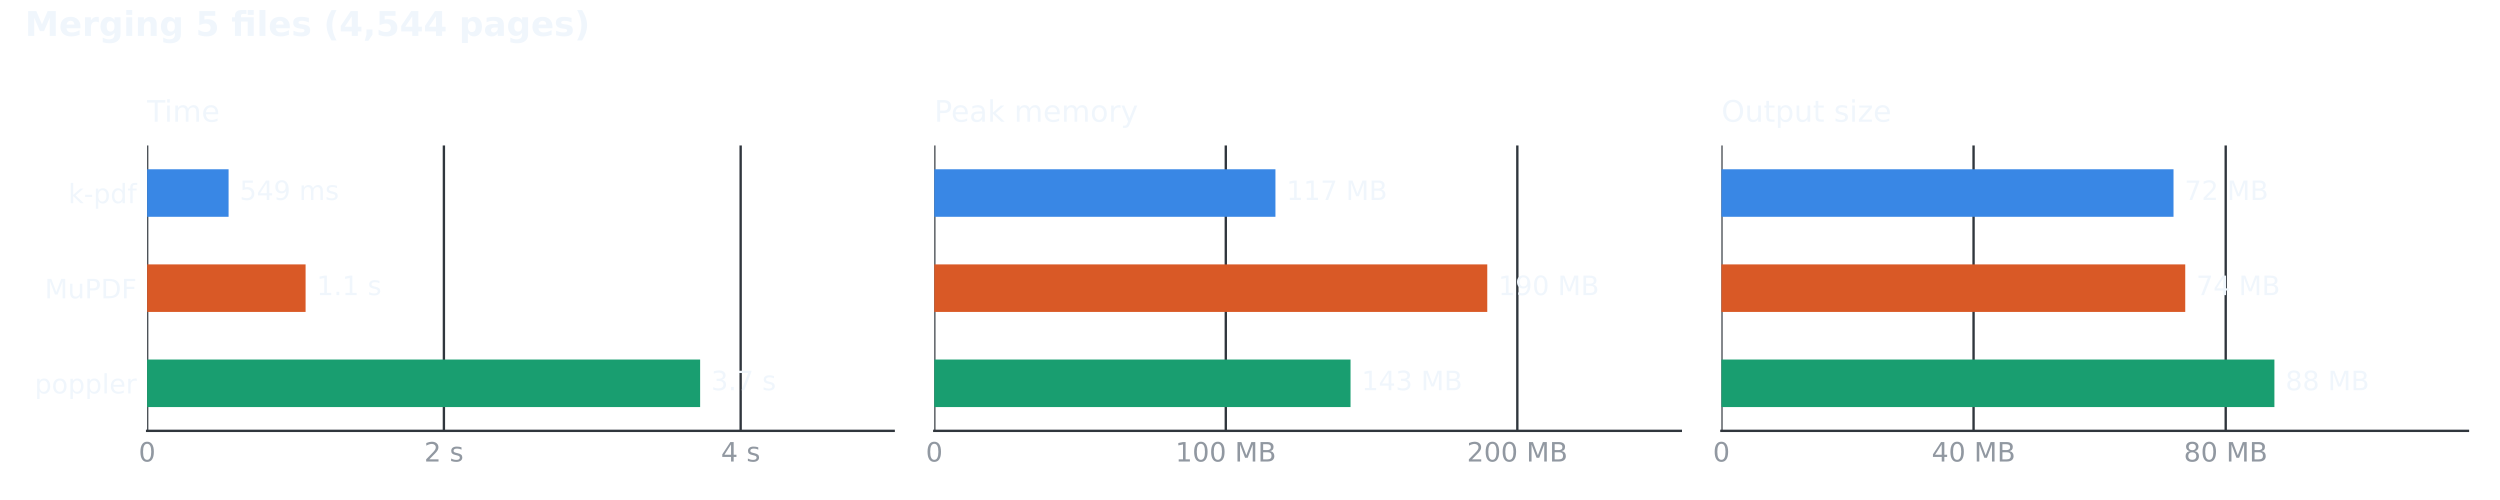
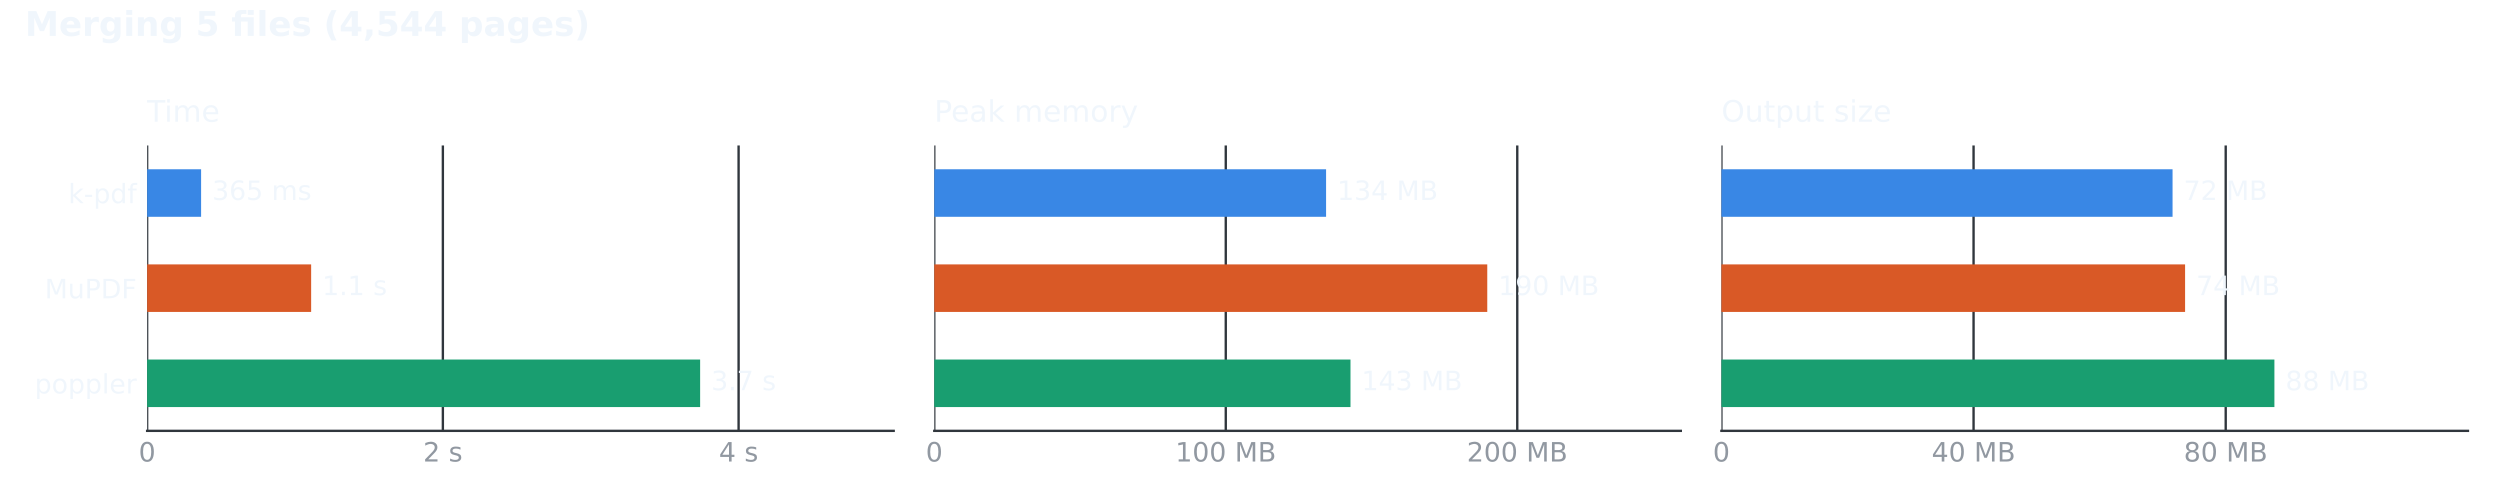
<svg xmlns="http://www.w3.org/2000/svg" xmlns:xlink="http://www.w3.org/1999/xlink" width="842.4pt" height="168.48pt" viewBox="0 0 842.4 168.48" version="1.1">
  <defs>
    <style type="text/css">*{stroke-linejoin: round; stroke-linecap: butt}</style>
  </defs>
  <g id="figure_1">
    <g id="patch_1">
      <path d="M 0 168.48  L 842.4 168.48  L 842.4 0  L 0 0  L 0 168.48  z " style="fill: none; opacity: 0" />
    </g>
    <g id="axes_1">
      <g id="patch_2">
        <path d="M 49.58 145.18  L 301.133 145.18  L 301.133 49.02  L 49.58 49.02  L 49.58 145.18  z " style="fill: none" />
      </g>
      <g id="matplotlib.axis_1">
        <g id="xtick_1">
          <g id="line2d_1">
            <path d="M 49.58 145.18  L 49.58 49.02  " clip-path="url(#pa8eb47f66b)" style="fill: none; stroke: #30363d; stroke-width: 0.8; stroke-linecap: square" />
          </g>
          <g id="line2d_2" />
          <g id="text_1">
            <g style="fill: #9198a1" transform="translate(46.71688 155.5179) scale(0.09 -0.09)">
              <defs>
                <path id="DejaVuSans-13" d="M 2034 4250  Q 1547 4250 1301 3770  Q 1056 3291 1056 2328  Q 1056 1369 1301 889  Q 1547 409 2034 409  Q 2525 409 2770 889  Q 3016 1369 3016 2328  Q 3016 3291 2770 3770  Q 2525 4250 2034 4250  z M 2034 4750  Q 2819 4750 3233 4129  Q 3647 3509 3647 2328  Q 3647 1150 3233 529  Q 2819 -91 2034 -91  Q 1250 -91 836 529  Q 422 1150 422 2328  Q 422 3509 836 4129  Q 1250 4750 2034 4750  z " transform="scale(0.015625)" />
              </defs>
              <use xlink:href="#DejaVuSans-13" />
            </g>
          </g>
        </g>
        <g id="xtick_2">
          <g id="line2d_3">
-             <path d="M 149.576 145.18  L 149.576 49.02  " clip-path="url(#pa8eb47f66b)" style="fill: none; stroke: #30363d; stroke-width: 0.8; stroke-linecap: square" />
+             <path d="M 149.229 145.18  L 149.229 49.02  " clip-path="url(#pa8eb47f66b)" style="fill: none; stroke: #30363d; stroke-width: 0.8; stroke-linecap: square" />
          </g>
          <g id="line2d_4" />
          <g id="text_2">
-             <g style="fill: #9198a1" transform="translate(142.9388 155.5179) scale(0.09 -0.09)">
+             <g style="fill: #9198a1" transform="translate(142.5914 155.5179) scale(0.09 -0.09)">
              <defs>
                <path id="DejaVuSans-15" d="M 1228 531  L 3431 531  L 3431 0  L 469 0  L 469 531  Q 828 903 1448 1529  Q 2069 2156 2228 2338  Q 2531 2678 2651 2914  Q 2772 3150 2772 3378  Q 2772 3750 2511 3984  Q 2250 4219 1831 4219  Q 1534 4219 1204 4116  Q 875 4013 500 3803  L 500 4441  Q 881 4594 1212 4672  Q 1544 4750 1819 4750  Q 2544 4750 2975 4387  Q 3406 4025 3406 3419  Q 3406 3131 3298 2873  Q 3191 2616 2906 2266  Q 2828 2175 2409 1742  Q 1991 1309 1228 531  z " transform="scale(0.015625)" />
                <path id="DejaVuSans-3" transform="scale(0.015625)" />
                <path id="DejaVuSans-56" d="M 2834 3397  L 2834 2853  Q 2591 2978 2328 3040  Q 2066 3103 1784 3103  Q 1356 3103 1142 2972  Q 928 2841 928 2578  Q 928 2378 1081 2264  Q 1234 2150 1697 2047  L 1894 2003  Q 2506 1872 2764 1633  Q 3022 1394 3022 966  Q 3022 478 2636 193  Q 2250 -91 1575 -91  Q 1294 -91 989 -36  Q 684 19 347 128  L 347 722  Q 666 556 975 473  Q 1284 391 1588 391  Q 1994 391 2212 530  Q 2431 669 2431 922  Q 2431 1156 2273 1281  Q 2116 1406 1581 1522  L 1381 1569  Q 847 1681 609 1914  Q 372 2147 372 2553  Q 372 3047 722 3315  Q 1072 3584 1716 3584  Q 2034 3584 2315 3537  Q 2597 3491 2834 3397  z " transform="scale(0.015625)" />
              </defs>
              <use xlink:href="#DejaVuSans-15" />
              <use xlink:href="#DejaVuSans-3" transform="translate(63.625 0)" />
              <use xlink:href="#DejaVuSans-56" transform="translate(95.40625 0)" />
            </g>
          </g>
        </g>
        <g id="xtick_3">
          <g id="line2d_5">
-             <path d="M 249.573 145.18  L 249.573 49.02  " clip-path="url(#pa8eb47f66b)" style="fill: none; stroke: #30363d; stroke-width: 0.8; stroke-linecap: square" />
+             <path d="M 248.878 145.18  L 248.878 49.02  " clip-path="url(#pa8eb47f66b)" style="fill: none; stroke: #30363d; stroke-width: 0.8; stroke-linecap: square" />
          </g>
          <g id="line2d_6" />
          <g id="text_3">
-             <g style="fill: #9198a1" transform="translate(242.935 155.5179) scale(0.09 -0.09)">
+             <g style="fill: #9198a1" transform="translate(242.2403 155.5179) scale(0.09 -0.09)">
              <defs>
                <path id="DejaVuSans-17" d="M 2419 4116  L 825 1625  L 2419 1625  L 2419 4116  z M 2253 4666  L 3047 4666  L 3047 1625  L 3713 1625  L 3713 1100  L 3047 1100  L 3047 0  L 2419 0  L 2419 1100  L 313 1100  L 313 1709  L 2253 4666  z " transform="scale(0.015625)" />
              </defs>
              <use xlink:href="#DejaVuSans-17" />
              <use xlink:href="#DejaVuSans-3" transform="translate(63.625 0)" />
              <use xlink:href="#DejaVuSans-56" transform="translate(95.40625 0)" />
            </g>
          </g>
        </g>
      </g>
      <g id="matplotlib.axis_2">
        <g id="ytick_1">
          <g id="line2d_7" />
          <g id="text_4">
            <g style="fill: #f0f6fc" transform="translate(23.02594 68.46596) scale(0.09 -0.09)">
              <defs>
                <path id="DejaVuSans-4e" d="M 581 4863  L 1159 4863  L 1159 1991  L 2875 3500  L 3609 3500  L 1753 1863  L 3688 0  L 2938 0  L 1159 1709  L 1159 0  L 581 0  L 581 4863  z " transform="scale(0.015625)" />
                <path id="DejaVuSans-10" d="M 313 2009  L 1997 2009  L 1997 1497  L 313 1497  L 313 2009  z " transform="scale(0.015625)" />
                <path id="DejaVuSans-53" d="M 1159 525  L 1159 -1331  L 581 -1331  L 581 3500  L 1159 3500  L 1159 2969  Q 1341 3281 1617 3432  Q 1894 3584 2278 3584  Q 2916 3584 3314 3078  Q 3713 2572 3713 1747  Q 3713 922 3314 415  Q 2916 -91 2278 -91  Q 1894 -91 1617 61  Q 1341 213 1159 525  z M 3116 1747  Q 3116 2381 2855 2742  Q 2594 3103 2138 3103  Q 1681 3103 1420 2742  Q 1159 2381 1159 1747  Q 1159 1113 1420 752  Q 1681 391 2138 391  Q 2594 391 2855 752  Q 3116 1113 3116 1747  z " transform="scale(0.015625)" />
                <path id="DejaVuSans-47" d="M 2906 2969  L 2906 4863  L 3481 4863  L 3481 0  L 2906 0  L 2906 525  Q 2725 213 2448 61  Q 2172 -91 1784 -91  Q 1150 -91 751 415  Q 353 922 353 1747  Q 353 2572 751 3078  Q 1150 3584 1784 3584  Q 2172 3584 2448 3432  Q 2725 3281 2906 2969  z M 947 1747  Q 947 1113 1208 752  Q 1469 391 1925 391  Q 2381 391 2643 752  Q 2906 1113 2906 1747  Q 2906 2381 2643 2742  Q 2381 3103 1925 3103  Q 1469 3103 1208 2742  Q 947 2381 947 1747  z " transform="scale(0.015625)" />
                <path id="DejaVuSans-49" d="M 2375 4863  L 2375 4384  L 1825 4384  Q 1516 4384 1395 4259  Q 1275 4134 1275 3809  L 1275 3500  L 2222 3500  L 2222 3053  L 1275 3053  L 1275 0  L 697 0  L 697 3053  L 147 3053  L 147 3500  L 697 3500  L 697 3744  Q 697 4328 969 4595  Q 1241 4863 1831 4863  L 2375 4863  z " transform="scale(0.015625)" />
              </defs>
              <use xlink:href="#DejaVuSans-4e" />
              <use xlink:href="#DejaVuSans-10" transform="translate(57.90625 0)" />
              <use xlink:href="#DejaVuSans-53" transform="translate(93.98438 0)" />
              <use xlink:href="#DejaVuSans-47" transform="translate(157.4688 0)" />
              <use xlink:href="#DejaVuSans-49" transform="translate(220.9531 0)" />
            </g>
          </g>
        </g>
        <g id="ytick_2">
          <g id="line2d_8" />
          <g id="text_5">
            <g style="fill: #f0f6fc" transform="translate(15.07781 100.5189) scale(0.09 -0.09)">
              <defs>
                <path id="DejaVuSans-30" d="M 628 4666  L 1569 4666  L 2759 1491  L 3956 4666  L 4897 4666  L 4897 0  L 4281 0  L 4281 4097  L 3078 897  L 2444 897  L 1241 4097  L 1241 0  L 628 0  L 628 4666  z " transform="scale(0.015625)" />
                <path id="DejaVuSans-58" d="M 544 1381  L 544 3500  L 1119 3500  L 1119 1403  Q 1119 906 1312 657  Q 1506 409 1894 409  Q 2359 409 2629 706  Q 2900 1003 2900 1516  L 2900 3500  L 3475 3500  L 3475 0  L 2900 0  L 2900 538  Q 2691 219 2414 64  Q 2138 -91 1772 -91  Q 1169 -91 856 284  Q 544 659 544 1381  z M 1991 3584  L 1991 3584  z " transform="scale(0.015625)" />
                <path id="DejaVuSans-33" d="M 1259 4147  L 1259 2394  L 2053 2394  Q 2494 2394 2734 2622  Q 2975 2850 2975 3272  Q 2975 3691 2734 3919  Q 2494 4147 2053 4147  L 1259 4147  z M 628 4666  L 2053 4666  Q 2838 4666 3239 4311  Q 3641 3956 3641 3272  Q 3641 2581 3239 2228  Q 2838 1875 2053 1875  L 1259 1875  L 1259 0  L 628 0  L 628 4666  z " transform="scale(0.015625)" />
                <path id="DejaVuSans-27" d="M 1259 4147  L 1259 519  L 2022 519  Q 2988 519 3436 956  Q 3884 1394 3884 2338  Q 3884 3275 3436 3711  Q 2988 4147 2022 4147  L 1259 4147  z M 628 4666  L 1925 4666  Q 3281 4666 3915 4102  Q 4550 3538 4550 2338  Q 4550 1131 3912 565  Q 3275 0 1925 0  L 628 0  L 628 4666  z " transform="scale(0.015625)" />
                <path id="DejaVuSans-29" d="M 628 4666  L 3309 4666  L 3309 4134  L 1259 4134  L 1259 2759  L 3109 2759  L 3109 2228  L 1259 2228  L 1259 0  L 628 0  L 628 4666  z " transform="scale(0.015625)" />
              </defs>
              <use xlink:href="#DejaVuSans-30" />
              <use xlink:href="#DejaVuSans-58" transform="translate(86.28125 0)" />
              <use xlink:href="#DejaVuSans-33" transform="translate(149.6562 0)" />
              <use xlink:href="#DejaVuSans-27" transform="translate(209.9531 0)" />
              <use xlink:href="#DejaVuSans-29" transform="translate(286.9531 0)" />
            </g>
          </g>
        </g>
        <g id="ytick_3">
          <g id="line2d_9" />
          <g id="text_6">
            <g style="fill: #f0f6fc" transform="translate(11.69438 132.5726) scale(0.09 -0.09)">
              <defs>
                <path id="DejaVuSans-52" d="M 1959 3097  Q 1497 3097 1228 2736  Q 959 2375 959 1747  Q 959 1119 1226 758  Q 1494 397 1959 397  Q 2419 397 2687 759  Q 2956 1122 2956 1747  Q 2956 2369 2687 2733  Q 2419 3097 1959 3097  z M 1959 3584  Q 2709 3584 3137 3096  Q 3566 2609 3566 1747  Q 3566 888 3137 398  Q 2709 -91 1959 -91  Q 1206 -91 779 398  Q 353 888 353 1747  Q 353 2609 779 3096  Q 1206 3584 1959 3584  z " transform="scale(0.015625)" />
                <path id="DejaVuSans-4f" d="M 603 4863  L 1178 4863  L 1178 0  L 603 0  L 603 4863  z " transform="scale(0.015625)" />
                <path id="DejaVuSans-48" d="M 3597 1894  L 3597 1613  L 953 1613  Q 991 1019 1311 708  Q 1631 397 2203 397  Q 2534 397 2845 478  Q 3156 559 3463 722  L 3463 178  Q 3153 47 2828 -22  Q 2503 -91 2169 -91  Q 1331 -91 842 396  Q 353 884 353 1716  Q 353 2575 817 3079  Q 1281 3584 2069 3584  Q 2775 3584 3186 3129  Q 3597 2675 3597 1894  z M 3022 2063  Q 3016 2534 2758 2815  Q 2500 3097 2075 3097  Q 1594 3097 1305 2825  Q 1016 2553 972 2059  L 3022 2063  z " transform="scale(0.015625)" />
                <path id="DejaVuSans-55" d="M 2631 2963  Q 2534 3019 2420 3045  Q 2306 3072 2169 3072  Q 1681 3072 1420 2755  Q 1159 2438 1159 1844  L 1159 0  L 581 0  L 581 3500  L 1159 3500  L 1159 2956  Q 1341 3275 1631 3429  Q 1922 3584 2338 3584  Q 2397 3584 2469 3576  Q 2541 3569 2628 3553  L 2631 2963  z " transform="scale(0.015625)" />
              </defs>
              <use xlink:href="#DejaVuSans-53" />
              <use xlink:href="#DejaVuSans-52" transform="translate(63.48438 0)" />
              <use xlink:href="#DejaVuSans-53" transform="translate(124.6719 0)" />
              <use xlink:href="#DejaVuSans-53" transform="translate(188.1562 0)" />
              <use xlink:href="#DejaVuSans-4f" transform="translate(251.6406 0)" />
              <use xlink:href="#DejaVuSans-48" transform="translate(279.4219 0)" />
              <use xlink:href="#DejaVuSans-55" transform="translate(340.9531 0)" />
            </g>
          </g>
        </g>
      </g>
      <g id="patch_3">
        <path d="M 49.58 145.18  L 301.133 145.18  " style="fill: none; stroke: #30363d; stroke-width: 0.8; stroke-linejoin: miter; stroke-linecap: square" />
      </g>
      <g id="patch_4">
-         <path d="M 49.58 57.033  L 77.025 57.033  L 77.025 73.06  L 49.58 73.06  z " clip-path="url(#pa8eb47f66b)" style="fill: #3987e5" />
+         <path d="M 49.58 57.033  L 67.763 57.033  L 67.763 73.06  L 49.58 73.06  z " clip-path="url(#pa8eb47f66b)" style="fill: #3987e5" />
      </g>
      <g id="patch_5">
-         <path d="M 49.58 89.087  L 102.971 89.087  L 102.971 105.113  L 49.58 105.113  z " clip-path="url(#pa8eb47f66b)" style="fill: #d95926" />
+         <path d="M 49.58 89.087  L 104.843 89.087  L 104.843 105.113  L 49.58 105.113  z " clip-path="url(#pa8eb47f66b)" style="fill: #d95926" />
      </g>
      <g id="patch_6">
        <path d="M 49.58 121.14  L 235.916 121.14  L 235.916 137.167  L 49.58 137.167  z " clip-path="url(#pa8eb47f66b)" style="fill: #199e70" />
      </g>
      <g id="text_7">
-         <g style="fill: #f0f6fc" transform="translate(80.75129 67.38456) scale(0.09 -0.09)">
-           <defs>
+         <g style="fill: #f0f6fc" transform="translate(71.48925 67.38456) scale(0.09 -0.09)">
+           <defs>
+             <path id="DejaVuSans-16" d="M 2597 2516  Q 3050 2419 3304 2112  Q 3559 1806 3559 1356  Q 3559 666 3084 287  Q 2609 -91 1734 -91  Q 1441 -91 1130 -33  Q 819 25 488 141  L 488 750  Q 750 597 1062 519  Q 1375 441 1716 441  Q 2309 441 2620 675  Q 2931 909 2931 1356  Q 2931 1769 2642 2001  Q 2353 2234 1838 2234  L 1294 2234  L 1294 2753  L 1863 2753  Q 2328 2753 2575 2939  Q 2822 3125 2822 3475  Q 2822 3834 2567 4026  Q 2313 4219 1838 4219  Q 1578 4219 1281 4162  Q 984 4106 628 3988  L 628 4550  Q 988 4650 1302 4700  Q 1616 4750 1894 4750  Q 2613 4750 3031 4423  Q 3450 4097 3450 3541  Q 3450 3153 3228 2886  Q 3006 2619 2597 2516  z " transform="scale(0.015625)" />
+             <path id="DejaVuSans-19" d="M 2113 2584  Q 1688 2584 1439 2293  Q 1191 2003 1191 1497  Q 1191 994 1439 701  Q 1688 409 2113 409  Q 2538 409 2786 701  Q 3034 994 3034 1497  Q 3034 2003 2786 2293  Q 2538 2584 2113 2584  z M 3366 4563  L 3366 3988  Q 3128 4100 2886 4159  Q 2644 4219 2406 4219  Q 1781 4219 1451 3797  Q 1122 3375 1075 2522  Q 1259 2794 1537 2939  Q 1816 3084 2150 3084  Q 2853 3084 3261 2657  Q 3669 2231 3669 1497  Q 3669 778 3244 343  Q 2819 -91 2113 -91  Q 1303 -91 875 529  Q 447 1150 447 2328  Q 447 3434 972 4092  Q 1497 4750 2381 4750  Q 2619 4750 2861 4703  Q 3103 4656 3366 4563  z " transform="scale(0.015625)" />
            <path id="DejaVuSans-18" d="M 691 4666  L 3169 4666  L 3169 4134  L 1269 4134  L 1269 2991  Q 1406 3038 1543 3061  Q 1681 3084 1819 3084  Q 2600 3084 3056 2656  Q 3513 2228 3513 1497  Q 3513 744 3044 326  Q 2575 -91 1722 -91  Q 1428 -91 1123 -41  Q 819 9 494 109  L 494 744  Q 775 591 1075 516  Q 1375 441 1709 441  Q 2250 441 2565 725  Q 2881 1009 2881 1497  Q 2881 1984 2565 2268  Q 2250 2553 1709 2553  Q 1456 2553 1204 2497  Q 953 2441 691 2322  L 691 4666  z " transform="scale(0.015625)" />
-             <path id="DejaVuSans-1c" d="M 703 97  L 703 672  Q 941 559 1184 500  Q 1428 441 1663 441  Q 2288 441 2617 861  Q 2947 1281 2994 2138  Q 2813 1869 2534 1725  Q 2256 1581 1919 1581  Q 1219 1581 811 2004  Q 403 2428 403 3163  Q 403 3881 828 4315  Q 1253 4750 1959 4750  Q 2769 4750 3195 4129  Q 3622 3509 3622 2328  Q 3622 1225 3098 567  Q 2575 -91 1691 -91  Q 1453 -91 1209 -44  Q 966 3 703 97  z M 1959 2075  Q 2384 2075 2632 2365  Q 2881 2656 2881 3163  Q 2881 3666 2632 3958  Q 2384 4250 1959 4250  Q 1534 4250 1286 3958  Q 1038 3666 1038 3163  Q 1038 2656 1286 2365  Q 1534 2075 1959 2075  z " transform="scale(0.015625)" />
            <path id="DejaVuSans-50" d="M 3328 2828  Q 3544 3216 3844 3400  Q 4144 3584 4550 3584  Q 5097 3584 5394 3201  Q 5691 2819 5691 2113  L 5691 0  L 5113 0  L 5113 2094  Q 5113 2597 4934 2840  Q 4756 3084 4391 3084  Q 3944 3084 3684 2787  Q 3425 2491 3425 1978  L 3425 0  L 2847 0  L 2847 2094  Q 2847 2600 2669 2842  Q 2491 3084 2119 3084  Q 1678 3084 1418 2786  Q 1159 2488 1159 1978  L 1159 0  L 581 0  L 581 3500  L 1159 3500  L 1159 2956  Q 1356 3278 1631 3431  Q 1906 3584 2284 3584  Q 2666 3584 2933 3390  Q 3200 3197 3328 2828  z " transform="scale(0.015625)" />
          </defs>
-           <use xlink:href="#DejaVuSans-18" />
-           <use xlink:href="#DejaVuSans-17" transform="translate(63.625 0)" />
-           <use xlink:href="#DejaVuSans-1c" transform="translate(127.25 0)" />
+           <use xlink:href="#DejaVuSans-16" />
+           <use xlink:href="#DejaVuSans-19" transform="translate(63.625 0)" />
+           <use xlink:href="#DejaVuSans-18" transform="translate(127.25 0)" />
          <use xlink:href="#DejaVuSans-3" transform="translate(190.875 0)" />
          <use xlink:href="#DejaVuSans-50" transform="translate(222.6562 0)" />
          <use xlink:href="#DejaVuSans-56" transform="translate(320.0625 0)" />
        </g>
      </g>
      <g id="text_8">
-         <g style="fill: #f0f6fc" transform="translate(106.6974 99.43789) scale(0.09 -0.09)">
+         <g style="fill: #f0f6fc" transform="translate(108.5693 99.43789) scale(0.09 -0.09)">
          <defs>
            <path id="DejaVuSans-14" d="M 794 531  L 1825 531  L 1825 4091  L 703 3866  L 703 4441  L 1819 4666  L 2450 4666  L 2450 531  L 3481 531  L 3481 0  L 794 0  L 794 531  z " transform="scale(0.015625)" />
            <path id="DejaVuSans-11" d="M 684 794  L 1344 794  L 1344 0  L 684 0  L 684 794  z " transform="scale(0.015625)" />
          </defs>
          <use xlink:href="#DejaVuSans-14" />
          <use xlink:href="#DejaVuSans-11" transform="translate(63.625 0)" />
          <use xlink:href="#DejaVuSans-14" transform="translate(95.40625 0)" />
          <use xlink:href="#DejaVuSans-3" transform="translate(159.0312 0)" />
          <use xlink:href="#DejaVuSans-56" transform="translate(190.8125 0)" />
        </g>
      </g>
      <g id="text_9">
        <g style="fill: #f0f6fc" transform="translate(239.6425 131.4912) scale(0.09 -0.09)">
          <defs>
-             <path id="DejaVuSans-16" d="M 2597 2516  Q 3050 2419 3304 2112  Q 3559 1806 3559 1356  Q 3559 666 3084 287  Q 2609 -91 1734 -91  Q 1441 -91 1130 -33  Q 819 25 488 141  L 488 750  Q 750 597 1062 519  Q 1375 441 1716 441  Q 2309 441 2620 675  Q 2931 909 2931 1356  Q 2931 1769 2642 2001  Q 2353 2234 1838 2234  L 1294 2234  L 1294 2753  L 1863 2753  Q 2328 2753 2575 2939  Q 2822 3125 2822 3475  Q 2822 3834 2567 4026  Q 2313 4219 1838 4219  Q 1578 4219 1281 4162  Q 984 4106 628 3988  L 628 4550  Q 988 4650 1302 4700  Q 1616 4750 1894 4750  Q 2613 4750 3031 4423  Q 3450 4097 3450 3541  Q 3450 3153 3228 2886  Q 3006 2619 2597 2516  z " transform="scale(0.015625)" />
            <path id="DejaVuSans-1a" d="M 525 4666  L 3525 4666  L 3525 4397  L 1831 0  L 1172 0  L 2766 4134  L 525 4134  L 525 4666  z " transform="scale(0.015625)" />
          </defs>
          <use xlink:href="#DejaVuSans-16" />
          <use xlink:href="#DejaVuSans-11" transform="translate(63.625 0)" />
          <use xlink:href="#DejaVuSans-1a" transform="translate(95.40625 0)" />
          <use xlink:href="#DejaVuSans-3" transform="translate(159.0312 0)" />
          <use xlink:href="#DejaVuSans-56" transform="translate(190.8125 0)" />
        </g>
      </g>
      <g id="text_10">
        <g style="fill: #f0f6fc" transform="translate(49.58 41.02) scale(0.1 -0.1)">
          <defs>
            <path id="DejaVuSans-37" d="M -19 4666  L 3928 4666  L 3928 4134  L 2272 4134  L 2272 0  L 1638 0  L 1638 4134  L -19 4134  L -19 4666  z " transform="scale(0.015625)" />
            <path id="DejaVuSans-4c" d="M 603 3500  L 1178 3500  L 1178 0  L 603 0  L 603 3500  z M 603 4863  L 1178 4863  L 1178 4134  L 603 4134  L 603 4863  z " transform="scale(0.015625)" />
          </defs>
          <use xlink:href="#DejaVuSans-37" />
          <use xlink:href="#DejaVuSans-4c" transform="translate(58 0)" />
          <use xlink:href="#DejaVuSans-50" transform="translate(85.78125 0)" />
          <use xlink:href="#DejaVuSans-48" transform="translate(183.1875 0)" />
        </g>
      </g>
    </g>
    <g id="axes_2">
      <g id="patch_7">
        <path d="M 314.813 145.18  L 566.367 145.18  L 566.367 49.02  L 314.813 49.02  L 314.813 145.18  z " style="fill: none" />
      </g>
      <g id="matplotlib.axis_3">
        <g id="xtick_4">
          <g id="line2d_10">
            <path d="M 314.813 145.18  L 314.813 49.02  " clip-path="url(#pdaeffea987)" style="fill: none; stroke: #30363d; stroke-width: 0.8; stroke-linecap: square" />
          </g>
          <g id="line2d_11" />
          <g id="text_11">
            <g style="fill: #9198a1" transform="translate(311.9502 155.5179) scale(0.09 -0.09)">
              <use xlink:href="#DejaVuSans-13" />
            </g>
          </g>
        </g>
        <g id="xtick_5">
          <g id="line2d_12">
-             <path d="M 413.045 145.18  L 413.045 49.02  " clip-path="url(#pdaeffea987)" style="fill: none; stroke: #30363d; stroke-width: 0.8; stroke-linecap: square" />
+             <path d="M 413.035 145.18  L 413.035 49.02  " clip-path="url(#pdaeffea987)" style="fill: none; stroke: #30363d; stroke-width: 0.8; stroke-linecap: square" />
          </g>
          <g id="line2d_13" />
          <g id="text_12">
-             <g style="fill: #9198a1" transform="translate(396.0555 155.5179) scale(0.09 -0.09)">
+             <g style="fill: #9198a1" transform="translate(396.0449 155.5179) scale(0.09 -0.09)">
              <defs>
                <path id="DejaVuSans-25" d="M 1259 2228  L 1259 519  L 2272 519  Q 2781 519 3026 730  Q 3272 941 3272 1375  Q 3272 1813 3026 2020  Q 2781 2228 2272 2228  L 1259 2228  z M 1259 4147  L 1259 2741  L 2194 2741  Q 2656 2741 2882 2914  Q 3109 3088 3109 3444  Q 3109 3797 2882 3972  Q 2656 4147 2194 4147  L 1259 4147  z M 628 4666  L 2241 4666  Q 2963 4666 3353 4366  Q 3744 4066 3744 3513  Q 3744 3084 3544 2831  Q 3344 2578 2956 2516  Q 3422 2416 3680 2098  Q 3938 1781 3938 1306  Q 3938 681 3513 340  Q 3088 0 2303 0  L 628 0  L 628 4666  z " transform="scale(0.015625)" />
              </defs>
              <use xlink:href="#DejaVuSans-14" />
              <use xlink:href="#DejaVuSans-13" transform="translate(63.625 0)" />
              <use xlink:href="#DejaVuSans-13" transform="translate(127.25 0)" />
              <use xlink:href="#DejaVuSans-3" transform="translate(190.875 0)" />
              <use xlink:href="#DejaVuSans-30" transform="translate(222.6562 0)" />
              <use xlink:href="#DejaVuSans-25" transform="translate(308.9375 0)" />
            </g>
          </g>
        </g>
        <g id="xtick_6">
          <g id="line2d_14">
-             <path d="M 511.277 145.18  L 511.277 49.02  " clip-path="url(#pdaeffea987)" style="fill: none; stroke: #30363d; stroke-width: 0.8; stroke-linecap: square" />
+             <path d="M 511.256 145.18  L 511.256 49.02  " clip-path="url(#pdaeffea987)" style="fill: none; stroke: #30363d; stroke-width: 0.8; stroke-linecap: square" />
          </g>
          <g id="line2d_15" />
          <g id="text_13">
-             <g style="fill: #9198a1" transform="translate(494.2874 155.5179) scale(0.09 -0.09)">
+             <g style="fill: #9198a1" transform="translate(494.2662 155.5179) scale(0.09 -0.09)">
              <use xlink:href="#DejaVuSans-15" />
              <use xlink:href="#DejaVuSans-13" transform="translate(63.625 0)" />
              <use xlink:href="#DejaVuSans-13" transform="translate(127.25 0)" />
              <use xlink:href="#DejaVuSans-3" transform="translate(190.875 0)" />
              <use xlink:href="#DejaVuSans-30" transform="translate(222.6562 0)" />
              <use xlink:href="#DejaVuSans-25" transform="translate(308.9375 0)" />
            </g>
          </g>
        </g>
      </g>
      <g id="matplotlib.axis_4">
        <g id="ytick_4">
          <g id="line2d_16" />
        </g>
        <g id="ytick_5">
          <g id="line2d_17" />
        </g>
        <g id="ytick_6">
          <g id="line2d_18" />
        </g>
      </g>
      <g id="patch_8">
        <path d="M 314.813 145.18  L 566.367 145.18  " style="fill: none; stroke: #30363d; stroke-width: 0.8; stroke-linejoin: miter; stroke-linecap: square" />
      </g>
      <g id="patch_9">
-         <path d="M 314.813 57.033  L 429.771 57.033  L 429.771 73.06  L 314.813 73.06  z " clip-path="url(#pdaeffea987)" style="fill: #3987e5" />
+         <path d="M 314.813 57.033  L 446.837 57.033  L 446.837 73.06  L 314.813 73.06  z " clip-path="url(#pdaeffea987)" style="fill: #3987e5" />
      </g>
      <g id="patch_10">
        <path d="M 314.813 89.087  L 501.149 89.087  L 501.149 105.113  L 314.813 105.113  z " clip-path="url(#pdaeffea987)" style="fill: #d95926" />
      </g>
      <g id="patch_11">
-         <path d="M 314.813 121.14  L 455.079 121.14  L 455.079 137.167  L 314.813 137.167  z " clip-path="url(#pdaeffea987)" style="fill: #199e70" />
+         <path d="M 314.813 121.14  L 455.06 121.14  L 455.06 137.167  L 314.813 137.167  z " clip-path="url(#pdaeffea987)" style="fill: #199e70" />
      </g>
      <g id="text_14">
-         <g style="fill: #f0f6fc" transform="translate(433.4976 67.38456) scale(0.09 -0.09)">
+         <g style="fill: #f0f6fc" transform="translate(450.5634 67.38456) scale(0.09 -0.09)">
          <use xlink:href="#DejaVuSans-14" />
-           <use xlink:href="#DejaVuSans-14" transform="translate(63.625 0)" />
-           <use xlink:href="#DejaVuSans-1a" transform="translate(127.25 0)" />
+           <use xlink:href="#DejaVuSans-16" transform="translate(63.625 0)" />
+           <use xlink:href="#DejaVuSans-17" transform="translate(127.25 0)" />
          <use xlink:href="#DejaVuSans-3" transform="translate(190.875 0)" />
          <use xlink:href="#DejaVuSans-30" transform="translate(222.6562 0)" />
          <use xlink:href="#DejaVuSans-25" transform="translate(308.9375 0)" />
        </g>
      </g>
      <g id="text_15">
        <g style="fill: #f0f6fc" transform="translate(504.8759 99.43789) scale(0.09 -0.09)">
+           <defs>
+             <path id="DejaVuSans-1c" d="M 703 97  L 703 672  Q 941 559 1184 500  Q 1428 441 1663 441  Q 2288 441 2617 861  Q 2947 1281 2994 2138  Q 2813 1869 2534 1725  Q 2256 1581 1919 1581  Q 1219 1581 811 2004  Q 403 2428 403 3163  Q 403 3881 828 4315  Q 1253 4750 1959 4750  Q 2769 4750 3195 4129  Q 3622 3509 3622 2328  Q 3622 1225 3098 567  Q 2575 -91 1691 -91  Q 1453 -91 1209 -44  Q 966 3 703 97  z M 1959 2075  Q 2384 2075 2632 2365  Q 2881 2656 2881 3163  Q 2881 3666 2632 3958  Q 2384 4250 1959 4250  Q 1534 4250 1286 3958  Q 1038 3666 1038 3163  Q 1038 2656 1286 2365  Q 1534 2075 1959 2075  z " transform="scale(0.015625)" />
+           </defs>
          <use xlink:href="#DejaVuSans-14" />
          <use xlink:href="#DejaVuSans-1c" transform="translate(63.625 0)" />
          <use xlink:href="#DejaVuSans-13" transform="translate(127.25 0)" />
          <use xlink:href="#DejaVuSans-3" transform="translate(190.875 0)" />
          <use xlink:href="#DejaVuSans-30" transform="translate(222.6562 0)" />
          <use xlink:href="#DejaVuSans-25" transform="translate(308.9375 0)" />
        </g>
      </g>
      <g id="text_16">
-         <g style="fill: #f0f6fc" transform="translate(458.8059 131.4912) scale(0.09 -0.09)">
+         <g style="fill: #f0f6fc" transform="translate(458.7867 131.4912) scale(0.09 -0.09)">
          <use xlink:href="#DejaVuSans-14" />
          <use xlink:href="#DejaVuSans-17" transform="translate(63.625 0)" />
          <use xlink:href="#DejaVuSans-16" transform="translate(127.25 0)" />
          <use xlink:href="#DejaVuSans-3" transform="translate(190.875 0)" />
          <use xlink:href="#DejaVuSans-30" transform="translate(222.6562 0)" />
          <use xlink:href="#DejaVuSans-25" transform="translate(308.9375 0)" />
        </g>
      </g>
      <g id="text_17">
        <g style="fill: #f0f6fc" transform="translate(314.8133 41.02) scale(0.1 -0.1)">
          <defs>
            <path id="DejaVuSans-44" d="M 2194 1759  Q 1497 1759 1228 1600  Q 959 1441 959 1056  Q 959 750 1161 570  Q 1363 391 1709 391  Q 2188 391 2477 730  Q 2766 1069 2766 1631  L 2766 1759  L 2194 1759  z M 3341 1997  L 3341 0  L 2766 0  L 2766 531  Q 2569 213 2275 61  Q 1981 -91 1556 -91  Q 1019 -91 701 211  Q 384 513 384 1019  Q 384 1609 779 1909  Q 1175 2209 1959 2209  L 2766 2209  L 2766 2266  Q 2766 2663 2505 2880  Q 2244 3097 1772 3097  Q 1472 3097 1187 3025  Q 903 2953 641 2809  L 641 3341  Q 956 3463 1253 3523  Q 1550 3584 1831 3584  Q 2591 3584 2966 3190  Q 3341 2797 3341 1997  z " transform="scale(0.015625)" />
            <path id="DejaVuSans-5c" d="M 2059 -325  Q 1816 -950 1584 -1140  Q 1353 -1331 966 -1331  L 506 -1331  L 506 -850  L 844 -850  Q 1081 -850 1212 -737  Q 1344 -625 1503 -206  L 1606 56  L 191 3500  L 800 3500  L 1894 763  L 2988 3500  L 3597 3500  L 2059 -325  z " transform="scale(0.015625)" />
          </defs>
          <use xlink:href="#DejaVuSans-33" />
          <use xlink:href="#DejaVuSans-48" transform="translate(56.73438 0)" />
          <use xlink:href="#DejaVuSans-44" transform="translate(118.2656 0)" />
          <use xlink:href="#DejaVuSans-4e" transform="translate(179.5469 0)" />
          <use xlink:href="#DejaVuSans-3" transform="translate(237.4531 0)" />
          <use xlink:href="#DejaVuSans-50" transform="translate(269.2344 0)" />
          <use xlink:href="#DejaVuSans-48" transform="translate(366.6406 0)" />
          <use xlink:href="#DejaVuSans-50" transform="translate(428.1719 0)" />
          <use xlink:href="#DejaVuSans-52" transform="translate(525.5781 0)" />
          <use xlink:href="#DejaVuSans-55" transform="translate(586.7656 0)" />
          <use xlink:href="#DejaVuSans-5c" transform="translate(627.875 0)" />
        </g>
      </g>
    </g>
    <g id="axes_3">
      <g id="patch_12">
        <path d="M 580.047 145.18  L 831.6 145.18  L 831.6 49.02  L 580.047 49.02  L 580.047 145.18  z " style="fill: none" />
      </g>
      <g id="matplotlib.axis_5">
        <g id="xtick_7">
          <g id="line2d_19">
            <path d="M 580.047 145.18  L 580.047 49.02  " clip-path="url(#p97c9fe1e2c)" style="fill: none; stroke: #30363d; stroke-width: 0.8; stroke-linecap: square" />
          </g>
          <g id="line2d_20" />
          <g id="text_18">
            <g style="fill: #9198a1" transform="translate(577.1835 155.5179) scale(0.09 -0.09)">
              <use xlink:href="#DejaVuSans-13" />
            </g>
          </g>
        </g>
        <g id="xtick_8">
          <g id="line2d_21">
            <path d="M 665.011 145.18  L 665.011 49.02  " clip-path="url(#p97c9fe1e2c)" style="fill: none; stroke: #30363d; stroke-width: 0.8; stroke-linecap: square" />
          </g>
          <g id="line2d_22" />
          <g id="text_19">
            <g style="fill: #9198a1" transform="translate(650.8844 155.5179) scale(0.09 -0.09)">
              <use xlink:href="#DejaVuSans-17" />
              <use xlink:href="#DejaVuSans-13" transform="translate(63.625 0)" />
              <use xlink:href="#DejaVuSans-3" transform="translate(127.25 0)" />
              <use xlink:href="#DejaVuSans-30" transform="translate(159.0312 0)" />
              <use xlink:href="#DejaVuSans-25" transform="translate(245.3125 0)" />
            </g>
          </g>
        </g>
        <g id="xtick_9">
          <g id="line2d_23">
            <path d="M 749.975 145.18  L 749.975 49.02  " clip-path="url(#p97c9fe1e2c)" style="fill: none; stroke: #30363d; stroke-width: 0.8; stroke-linecap: square" />
          </g>
          <g id="line2d_24" />
          <g id="text_20">
            <g style="fill: #9198a1" transform="translate(735.8486 155.5179) scale(0.09 -0.09)">
              <defs>
                <path id="DejaVuSans-1b" d="M 2034 2216  Q 1584 2216 1326 1975  Q 1069 1734 1069 1313  Q 1069 891 1326 650  Q 1584 409 2034 409  Q 2484 409 2743 651  Q 3003 894 3003 1313  Q 3003 1734 2745 1975  Q 2488 2216 2034 2216  z M 1403 2484  Q 997 2584 770 2862  Q 544 3141 544 3541  Q 544 4100 942 4425  Q 1341 4750 2034 4750  Q 2731 4750 3128 4425  Q 3525 4100 3525 3541  Q 3525 3141 3298 2862  Q 3072 2584 2669 2484  Q 3125 2378 3379 2068  Q 3634 1759 3634 1313  Q 3634 634 3220 271  Q 2806 -91 2034 -91  Q 1263 -91 848 271  Q 434 634 434 1313  Q 434 1759 690 2068  Q 947 2378 1403 2484  z M 1172 3481  Q 1172 3119 1398 2916  Q 1625 2713 2034 2713  Q 2441 2713 2670 2916  Q 2900 3119 2900 3481  Q 2900 3844 2670 4047  Q 2441 4250 2034 4250  Q 1625 4250 1398 4047  Q 1172 3844 1172 3481  z " transform="scale(0.015625)" />
              </defs>
              <use xlink:href="#DejaVuSans-1b" />
              <use xlink:href="#DejaVuSans-13" transform="translate(63.625 0)" />
              <use xlink:href="#DejaVuSans-3" transform="translate(127.25 0)" />
              <use xlink:href="#DejaVuSans-30" transform="translate(159.0312 0)" />
              <use xlink:href="#DejaVuSans-25" transform="translate(245.3125 0)" />
            </g>
          </g>
        </g>
      </g>
      <g id="matplotlib.axis_6">
        <g id="ytick_7">
          <g id="line2d_25" />
        </g>
        <g id="ytick_8">
          <g id="line2d_26" />
        </g>
        <g id="ytick_9">
          <g id="line2d_27" />
        </g>
      </g>
      <g id="patch_13">
        <path d="M 580.047 145.18  L 831.6 145.18  " style="fill: none; stroke: #30363d; stroke-width: 0.8; stroke-linejoin: miter; stroke-linecap: square" />
      </g>
      <g id="patch_14">
-         <path d="M 580.047 57.033  L 732.389 57.033  L 732.389 73.06  L 580.047 73.06  z " clip-path="url(#p97c9fe1e2c)" style="fill: #3987e5" />
+         <path d="M 580.047 57.033  L 732.065 57.033  L 732.065 73.06  L 580.047 73.06  z " clip-path="url(#p97c9fe1e2c)" style="fill: #3987e5" />
      </g>
      <g id="patch_15">
-         <path d="M 580.047 89.087  L 736.339 89.087  L 736.339 105.113  L 580.047 105.113  z " clip-path="url(#p97c9fe1e2c)" style="fill: #d95926" />
+         <path d="M 580.047 89.087  L 736.287 89.087  L 736.287 105.113  L 580.047 105.113  z " clip-path="url(#p97c9fe1e2c)" style="fill: #d95926" />
      </g>
      <g id="patch_16">
        <path d="M 580.047 121.14  L 766.382 121.14  L 766.382 137.167  L 580.047 137.167  z " clip-path="url(#p97c9fe1e2c)" style="fill: #199e70" />
      </g>
      <g id="text_21">
-         <g style="fill: #f0f6fc" transform="translate(736.1153 67.38456) scale(0.09 -0.09)">
+         <g style="fill: #f0f6fc" transform="translate(735.7918 67.38456) scale(0.09 -0.09)">
          <use xlink:href="#DejaVuSans-1a" />
          <use xlink:href="#DejaVuSans-15" transform="translate(63.625 0)" />
          <use xlink:href="#DejaVuSans-3" transform="translate(127.25 0)" />
          <use xlink:href="#DejaVuSans-30" transform="translate(159.0312 0)" />
          <use xlink:href="#DejaVuSans-25" transform="translate(245.3125 0)" />
        </g>
      </g>
      <g id="text_22">
-         <g style="fill: #f0f6fc" transform="translate(740.0661 99.43789) scale(0.09 -0.09)">
+         <g style="fill: #f0f6fc" transform="translate(740.0139 99.43789) scale(0.09 -0.09)">
          <use xlink:href="#DejaVuSans-1a" />
          <use xlink:href="#DejaVuSans-17" transform="translate(63.625 0)" />
          <use xlink:href="#DejaVuSans-3" transform="translate(127.25 0)" />
          <use xlink:href="#DejaVuSans-30" transform="translate(159.0312 0)" />
          <use xlink:href="#DejaVuSans-25" transform="translate(245.3125 0)" />
        </g>
      </g>
      <g id="text_23">
        <g style="fill: #f0f6fc" transform="translate(770.1092 131.4912) scale(0.09 -0.09)">
          <use xlink:href="#DejaVuSans-1b" />
          <use xlink:href="#DejaVuSans-1b" transform="translate(63.625 0)" />
          <use xlink:href="#DejaVuSans-3" transform="translate(127.25 0)" />
          <use xlink:href="#DejaVuSans-30" transform="translate(159.0312 0)" />
          <use xlink:href="#DejaVuSans-25" transform="translate(245.3125 0)" />
        </g>
      </g>
      <g id="text_24">
        <g style="fill: #f0f6fc" transform="translate(580.0467 41.02) scale(0.1 -0.1)">
          <defs>
            <path id="DejaVuSans-32" d="M 2522 4238  Q 1834 4238 1429 3725  Q 1025 3213 1025 2328  Q 1025 1447 1429 934  Q 1834 422 2522 422  Q 3209 422 3611 934  Q 4013 1447 4013 2328  Q 4013 3213 3611 3725  Q 3209 4238 2522 4238  z M 2522 4750  Q 3503 4750 4090 4092  Q 4678 3434 4678 2328  Q 4678 1225 4090 567  Q 3503 -91 2522 -91  Q 1538 -91 948 565  Q 359 1222 359 2328  Q 359 3434 948 4092  Q 1538 4750 2522 4750  z " transform="scale(0.015625)" />
            <path id="DejaVuSans-57" d="M 1172 4494  L 1172 3500  L 2356 3500  L 2356 3053  L 1172 3053  L 1172 1153  Q 1172 725 1289 603  Q 1406 481 1766 481  L 2356 481  L 2356 0  L 1766 0  Q 1100 0 847 248  Q 594 497 594 1153  L 594 3053  L 172 3053  L 172 3500  L 594 3500  L 594 4494  L 1172 4494  z " transform="scale(0.015625)" />
            <path id="DejaVuSans-5d" d="M 353 3500  L 3084 3500  L 3084 2975  L 922 459  L 3084 459  L 3084 0  L 275 0  L 275 525  L 2438 3041  L 353 3041  L 353 3500  z " transform="scale(0.015625)" />
          </defs>
          <use xlink:href="#DejaVuSans-32" />
          <use xlink:href="#DejaVuSans-58" transform="translate(78.71875 0)" />
          <use xlink:href="#DejaVuSans-57" transform="translate(142.0938 0)" />
          <use xlink:href="#DejaVuSans-53" transform="translate(181.2969 0)" />
          <use xlink:href="#DejaVuSans-58" transform="translate(244.7812 0)" />
          <use xlink:href="#DejaVuSans-57" transform="translate(308.1562 0)" />
          <use xlink:href="#DejaVuSans-3" transform="translate(347.3594 0)" />
          <use xlink:href="#DejaVuSans-56" transform="translate(379.1406 0)" />
          <use xlink:href="#DejaVuSans-4c" transform="translate(431.2344 0)" />
          <use xlink:href="#DejaVuSans-5d" transform="translate(459.0156 0)" />
          <use xlink:href="#DejaVuSans-48" transform="translate(511.5 0)" />
        </g>
      </g>
    </g>
    <g id="text_25">
      <g style="fill: #f0f6fc" transform="translate(8.424 12.1078) scale(0.115 -0.115)">
        <defs>
          <path id="DejaVuSans-Bold-30" d="M 588 4666  L 2119 4666  L 3181 2169  L 4250 4666  L 5778 4666  L 5778 0  L 4641 0  L 4641 3413  L 3566 897  L 2803 897  L 1728 3413  L 1728 0  L 588 0  L 588 4666  z " transform="scale(0.015625)" />
          <path id="DejaVuSans-Bold-48" d="M 4031 1759  L 4031 1441  L 1416 1441  Q 1456 1047 1700 850  Q 1944 653 2381 653  Q 2734 653 3104 758  Q 3475 863 3866 1075  L 3866 213  Q 3469 63 3072 -14  Q 2675 -91 2278 -91  Q 1328 -91 801 392  Q 275 875 275 1747  Q 275 2603 792 3093  Q 1309 3584 2216 3584  Q 3041 3584 3536 3087  Q 4031 2591 4031 1759  z M 2881 2131  Q 2881 2450 2695 2645  Q 2509 2841 2209 2841  Q 1884 2841 1681 2658  Q 1478 2475 1428 2131  L 2881 2131  z " transform="scale(0.015625)" />
          <path id="DejaVuSans-Bold-55" d="M 3138 2547  Q 2991 2616 2845 2648  Q 2700 2681 2553 2681  Q 2122 2681 1889 2404  Q 1656 2128 1656 1613  L 1656 0  L 538 0  L 538 3500  L 1656 3500  L 1656 2925  Q 1872 3269 2151 3426  Q 2431 3584 2822 3584  Q 2878 3584 2943 3579  Q 3009 3575 3134 3559  L 3138 2547  z " transform="scale(0.015625)" />
          <path id="DejaVuSans-Bold-4a" d="M 2919 594  Q 2688 288 2409 144  Q 2131 0 1766 0  Q 1125 0 706 504  Q 288 1009 288 1791  Q 288 2575 706 3076  Q 1125 3578 1766 3578  Q 2131 3578 2409 3434  Q 2688 3291 2919 2981  L 2919 3500  L 4044 3500  L 4044 353  Q 4044 -491 3511 -936  Q 2978 -1381 1966 -1381  Q 1638 -1381 1331 -1331  Q 1025 -1281 716 -1178  L 716 -306  Q 1009 -475 1290 -558  Q 1572 -641 1856 -641  Q 2406 -641 2662 -400  Q 2919 -159 2919 353  L 2919 594  z M 2181 2772  Q 1834 2772 1640 2515  Q 1447 2259 1447 1791  Q 1447 1309 1634 1061  Q 1822 813 2181 813  Q 2531 813 2725 1069  Q 2919 1325 2919 1791  Q 2919 2259 2725 2515  Q 2531 2772 2181 2772  z " transform="scale(0.015625)" />
          <path id="DejaVuSans-Bold-4c" d="M 538 3500  L 1656 3500  L 1656 0  L 538 0  L 538 3500  z M 538 4863  L 1656 4863  L 1656 3950  L 538 3950  L 538 4863  z " transform="scale(0.015625)" />
          <path id="DejaVuSans-Bold-51" d="M 4056 2131  L 4056 0  L 2931 0  L 2931 347  L 2931 1631  Q 2931 2084 2911 2256  Q 2891 2428 2841 2509  Q 2775 2619 2662 2680  Q 2550 2741 2406 2741  Q 2056 2741 1856 2470  Q 1656 2200 1656 1722  L 1656 0  L 538 0  L 538 3500  L 1656 3500  L 1656 2988  Q 1909 3294 2193 3439  Q 2478 3584 2822 3584  Q 3428 3584 3742 3212  Q 4056 2841 4056 2131  z " transform="scale(0.015625)" />
          <path id="DejaVuSans-Bold-3" transform="scale(0.015625)" />
          <path id="DejaVuSans-Bold-18" d="M 678 4666  L 3669 4666  L 3669 3781  L 1638 3781  L 1638 3059  Q 1775 3097 1914 3117  Q 2053 3138 2203 3138  Q 3056 3138 3531 2711  Q 4006 2284 4006 1522  Q 4006 766 3489 337  Q 2972 -91 2053 -91  Q 1656 -91 1267 -14  Q 878 63 494 219  L 494 1166  Q 875 947 1217 837  Q 1559 728 1863 728  Q 2300 728 2551 942  Q 2803 1156 2803 1522  Q 2803 1891 2551 2103  Q 2300 2316 1863 2316  Q 1603 2316 1309 2248  Q 1016 2181 678 2041  L 678 4666  z " transform="scale(0.015625)" />
          <path id="DejaVuSans-Bold-13ab" d="M 3078 4863  L 4206 4863  L 4206 3950  L 3078 3950  L 3078 4863  z M 2847 4863  L 2847 4128  L 2228 4128  Q 1994 4128 1903 4042  Q 1813 3956 1813 3744  L 1813 3500  L 4206 3500  L 4206 0  L 3078 0  L 3078 2700  L 1813 2700  L 1813 0  L 684 0  L 684 2700  L 134 2700  L 134 3500  L 684 3500  L 684 3744  Q 684 4316 1003 4589  Q 1322 4863 1991 4863  L 2847 4863  z " transform="scale(0.015625)" />
          <path id="DejaVuSans-Bold-4f" d="M 538 4863  L 1656 4863  L 1656 0  L 538 0  L 538 4863  z " transform="scale(0.015625)" />
          <path id="DejaVuSans-Bold-56" d="M 3272 3391  L 3272 2541  Q 2913 2691 2578 2766  Q 2244 2841 1947 2841  Q 1628 2841 1473 2761  Q 1319 2681 1319 2516  Q 1319 2381 1436 2309  Q 1553 2238 1856 2203  L 2053 2175  Q 2913 2066 3209 1816  Q 3506 1566 3506 1031  Q 3506 472 3093 190  Q 2681 -91 1863 -91  Q 1516 -91 1145 -36  Q 775 19 384 128  L 384 978  Q 719 816 1070 734  Q 1422 653 1784 653  Q 2113 653 2278 743  Q 2444 834 2444 1013  Q 2444 1163 2330 1236  Q 2216 1309 1875 1350  L 1678 1375  Q 931 1469 631 1722  Q 331 1975 331 2491  Q 331 3047 712 3315  Q 1094 3584 1881 3584  Q 2191 3584 2531 3537  Q 2872 3491 3272 3391  z " transform="scale(0.015625)" />
          <path id="DejaVuSans-Bold-b" d="M 2413 -844  L 1484 -844  Q 1006 -72 778 623  Q 550 1319 550 2003  Q 550 2688 779 3389  Q 1009 4091 1484 4856  L 2413 4856  Q 2013 4116 1813 3408  Q 1613 2700 1613 2009  Q 1613 1319 1811 609  Q 2009 -100 2413 -844  z " transform="scale(0.015625)" />
          <path id="DejaVuSans-Bold-17" d="M 2356 3675  L 1038 1722  L 2356 1722  L 2356 3675  z M 2156 4666  L 3494 4666  L 3494 1722  L 4159 1722  L 4159 850  L 3494 850  L 3494 0  L 2356 0  L 2356 850  L 288 850  L 288 1881  L 2156 4666  z " transform="scale(0.015625)" />
          <path id="DejaVuSans-Bold-f" d="M 653 1209  L 1778 1209  L 1778 256  L 1006 -909  L 341 -909  L 653 256  L 653 1209  z " transform="scale(0.015625)" />
          <path id="DejaVuSans-Bold-53" d="M 1656 506  L 1656 -1331  L 538 -1331  L 538 3500  L 1656 3500  L 1656 2988  Q 1888 3294 2169 3439  Q 2450 3584 2816 3584  Q 3463 3584 3878 3070  Q 4294 2556 4294 1747  Q 4294 938 3878 423  Q 3463 -91 2816 -91  Q 2450 -91 2169 54  Q 1888 200 1656 506  z M 2400 2772  Q 2041 2772 1848 2508  Q 1656 2244 1656 1747  Q 1656 1250 1848 986  Q 2041 722 2400 722  Q 2759 722 2948 984  Q 3138 1247 3138 1747  Q 3138 2247 2948 2509  Q 2759 2772 2400 2772  z " transform="scale(0.015625)" />
          <path id="DejaVuSans-Bold-44" d="M 2106 1575  Q 1756 1575 1579 1456  Q 1403 1338 1403 1106  Q 1403 894 1545 773  Q 1688 653 1941 653  Q 2256 653 2472 879  Q 2688 1106 2688 1447  L 2688 1575  L 2106 1575  z M 3816 1997  L 3816 0  L 2688 0  L 2688 519  Q 2463 200 2181 54  Q 1900 -91 1497 -91  Q 953 -91 614 226  Q 275 544 275 1050  Q 275 1666 698 1953  Q 1122 2241 2028 2241  L 2688 2241  L 2688 2328  Q 2688 2594 2478 2717  Q 2269 2841 1825 2841  Q 1466 2841 1156 2769  Q 847 2697 581 2553  L 581 3406  Q 941 3494 1303 3539  Q 1666 3584 2028 3584  Q 2975 3584 3395 3211  Q 3816 2838 3816 1997  z " transform="scale(0.015625)" />
          <path id="DejaVuSans-Bold-c" d="M 513 -844  Q 913 -100 1113 609  Q 1313 1319 1313 2009  Q 1313 2700 1113 3408  Q 913 4116 513 4856  L 1441 4856  Q 1916 4091 2145 3389  Q 2375 2688 2375 2003  Q 2375 1319 2147 623  Q 1919 -72 1441 -844  L 513 -844  z " transform="scale(0.015625)" />
        </defs>
        <use xlink:href="#DejaVuSans-Bold-30" />
        <use xlink:href="#DejaVuSans-Bold-48" transform="translate(99.51562 0)" />
        <use xlink:href="#DejaVuSans-Bold-55" transform="translate(167.3438 0)" />
        <use xlink:href="#DejaVuSans-Bold-4a" transform="translate(216.6562 0)" />
        <use xlink:href="#DejaVuSans-Bold-4c" transform="translate(288.2344 0)" />
        <use xlink:href="#DejaVuSans-Bold-51" transform="translate(322.5156 0)" />
        <use xlink:href="#DejaVuSans-Bold-4a" transform="translate(393.7031 0)" />
        <use xlink:href="#DejaVuSans-Bold-3" transform="translate(465.2812 0)" />
        <use xlink:href="#DejaVuSans-Bold-18" transform="translate(500.0938 0)" />
        <use xlink:href="#DejaVuSans-Bold-3" transform="translate(569.6719 0)" />
        <use xlink:href="#DejaVuSans-Bold-13ab" transform="translate(604.4844 0)" />
        <use xlink:href="#DejaVuSans-Bold-4f" transform="translate(678.6094 0)" />
        <use xlink:href="#DejaVuSans-Bold-48" transform="translate(712.8906 0)" />
        <use xlink:href="#DejaVuSans-Bold-56" transform="translate(780.7188 0)" />
        <use xlink:href="#DejaVuSans-Bold-3" transform="translate(840.2344 0)" />
        <use xlink:href="#DejaVuSans-Bold-b" transform="translate(875.0469 0)" />
        <use xlink:href="#DejaVuSans-Bold-17" transform="translate(920.75 0)" />
        <use xlink:href="#DejaVuSans-Bold-f" transform="translate(990.3281 0)" />
        <use xlink:href="#DejaVuSans-Bold-18" transform="translate(1028.312 0)" />
        <use xlink:href="#DejaVuSans-Bold-17" transform="translate(1097.891 0)" />
        <use xlink:href="#DejaVuSans-Bold-17" transform="translate(1167.469 0)" />
        <use xlink:href="#DejaVuSans-Bold-3" transform="translate(1237.047 0)" />
        <use xlink:href="#DejaVuSans-Bold-53" transform="translate(1271.859 0)" />
        <use xlink:href="#DejaVuSans-Bold-44" transform="translate(1343.438 0)" />
        <use xlink:href="#DejaVuSans-Bold-4a" transform="translate(1410.922 0)" />
        <use xlink:href="#DejaVuSans-Bold-48" transform="translate(1482.5 0)" />
        <use xlink:href="#DejaVuSans-Bold-56" transform="translate(1550.328 0)" />
        <use xlink:href="#DejaVuSans-Bold-c" transform="translate(1609.844 0)" />
      </g>
    </g>
  </g>
  <defs>
    <clipPath id="pa8eb47f66b">
      <rect x="49.58" y="49.02" width="251.553" height="96.16" />
    </clipPath>
    <clipPath id="pdaeffea987">
      <rect x="314.813" y="49.02" width="251.553" height="96.16" />
    </clipPath>
    <clipPath id="p97c9fe1e2c">
      <rect x="580.047" y="49.02" width="251.553" height="96.16" />
    </clipPath>
  </defs>
</svg>
